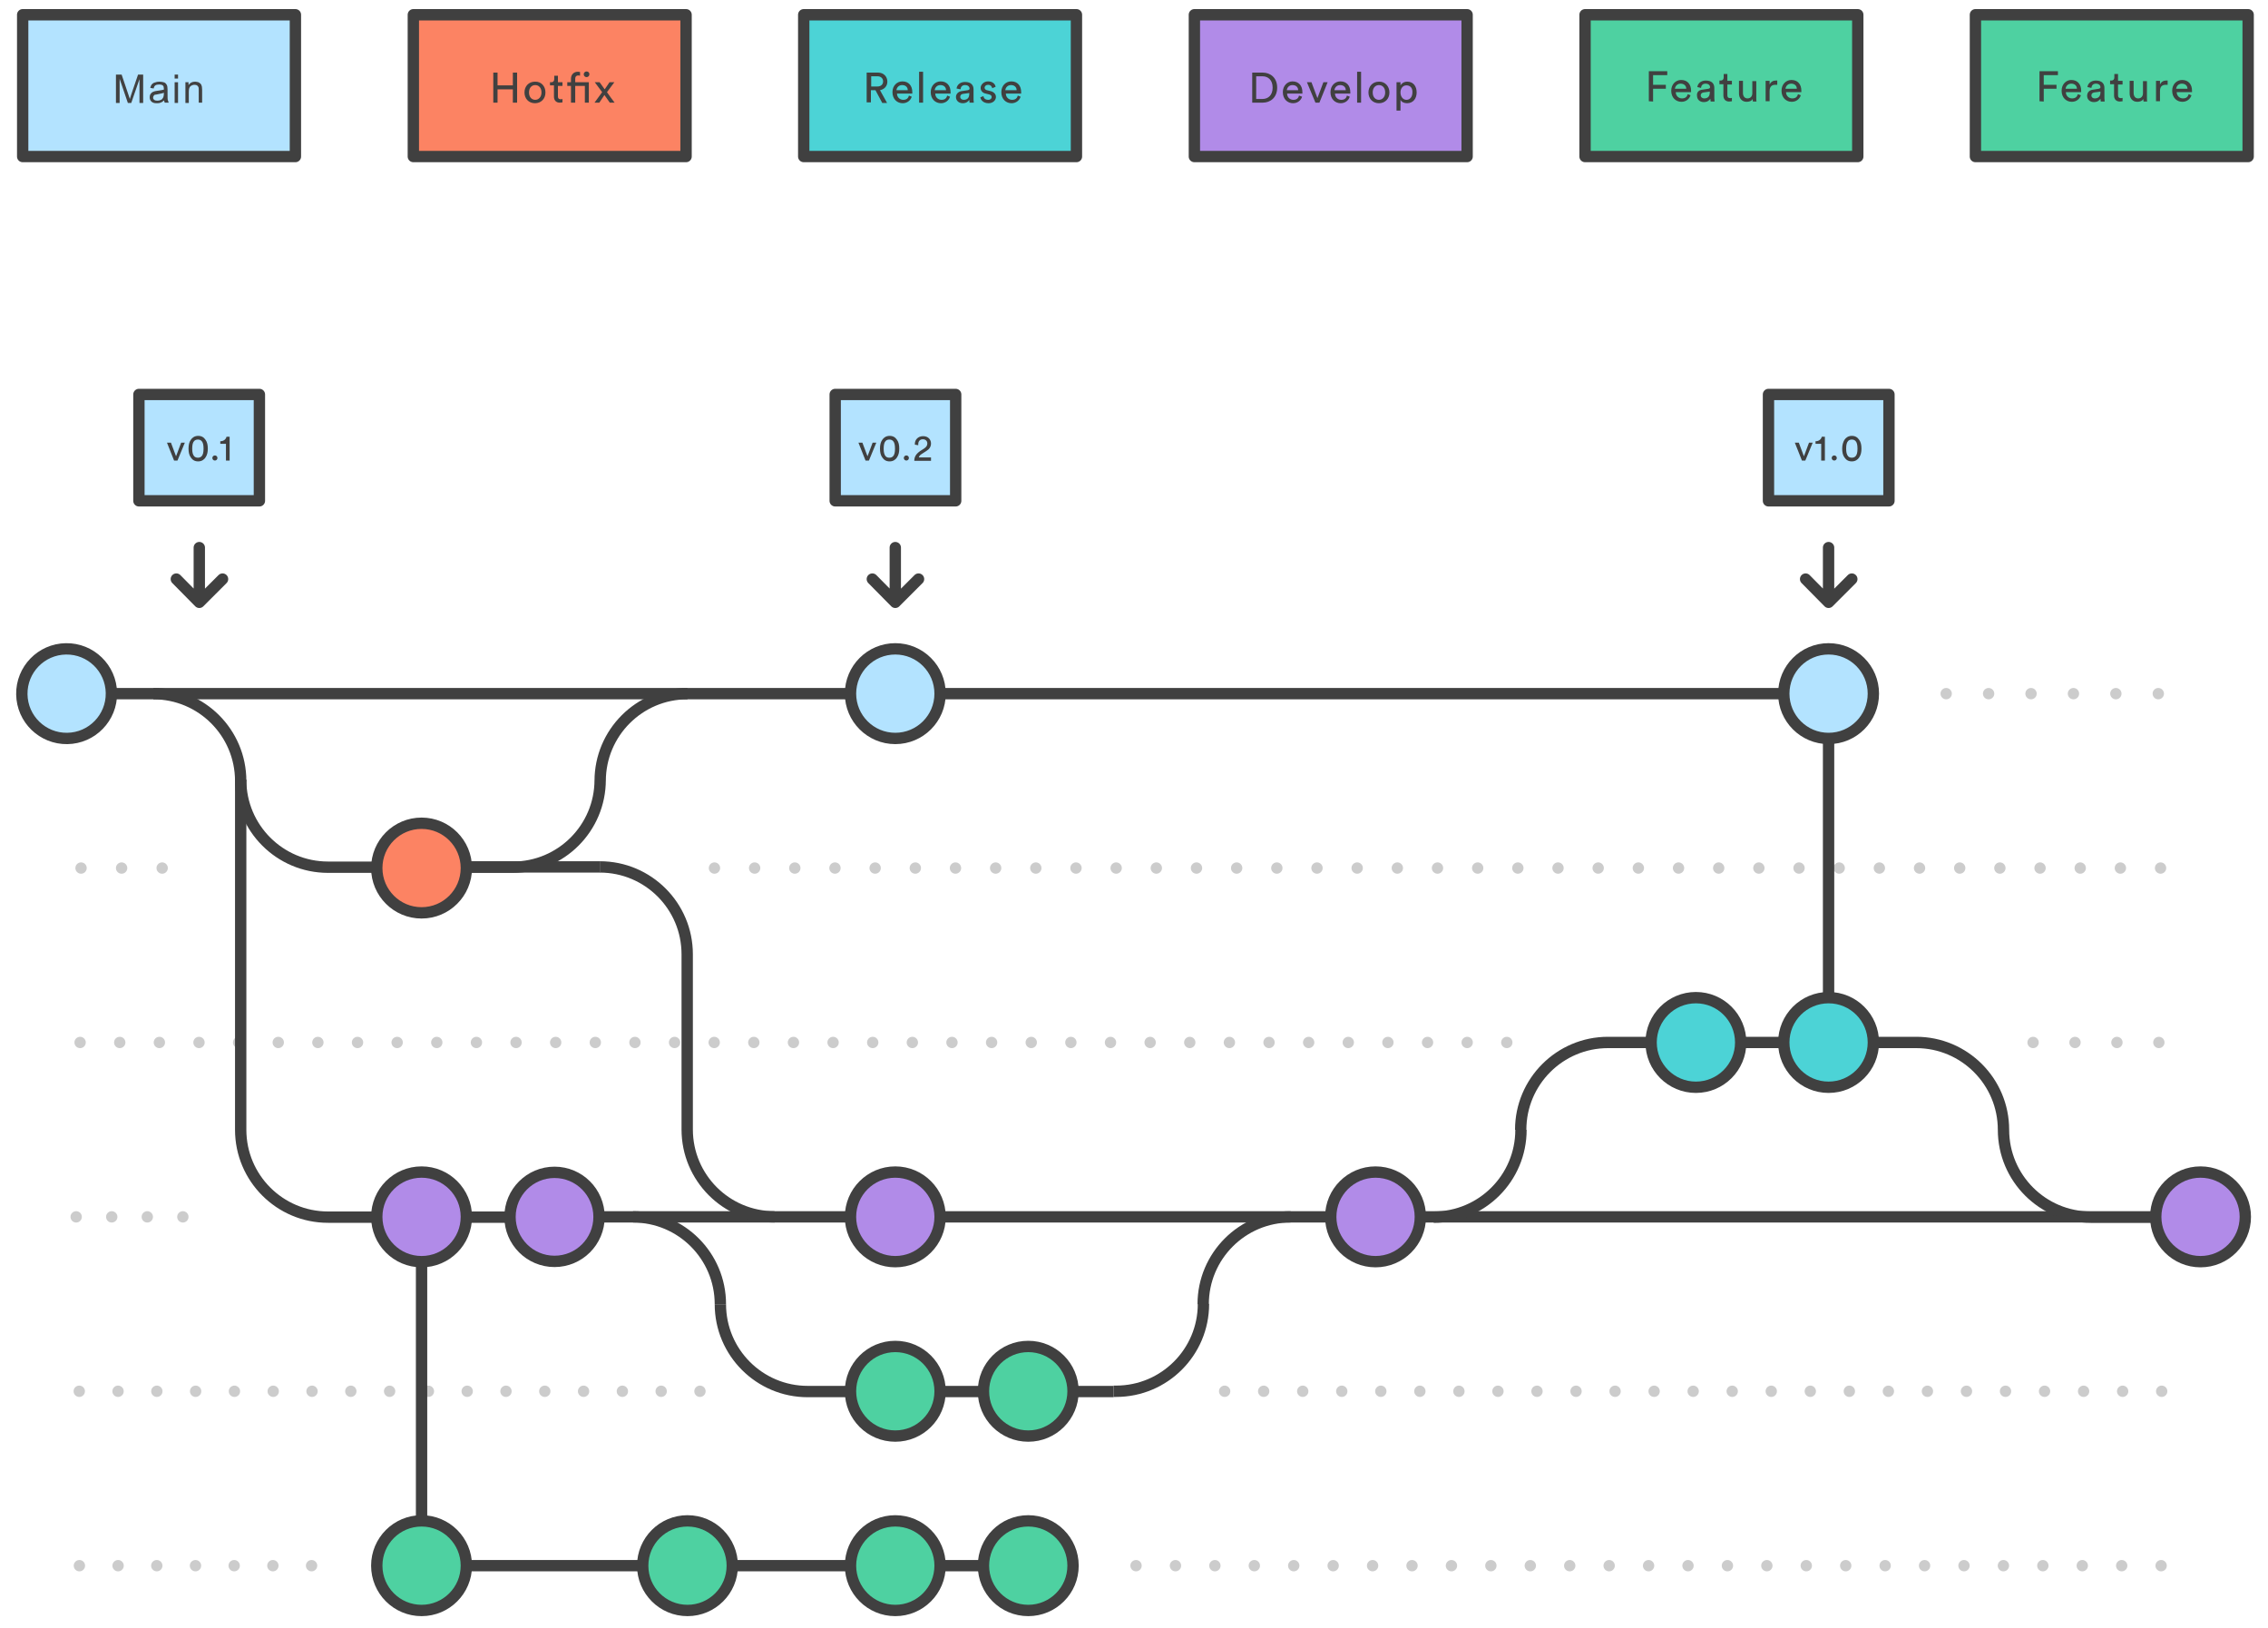
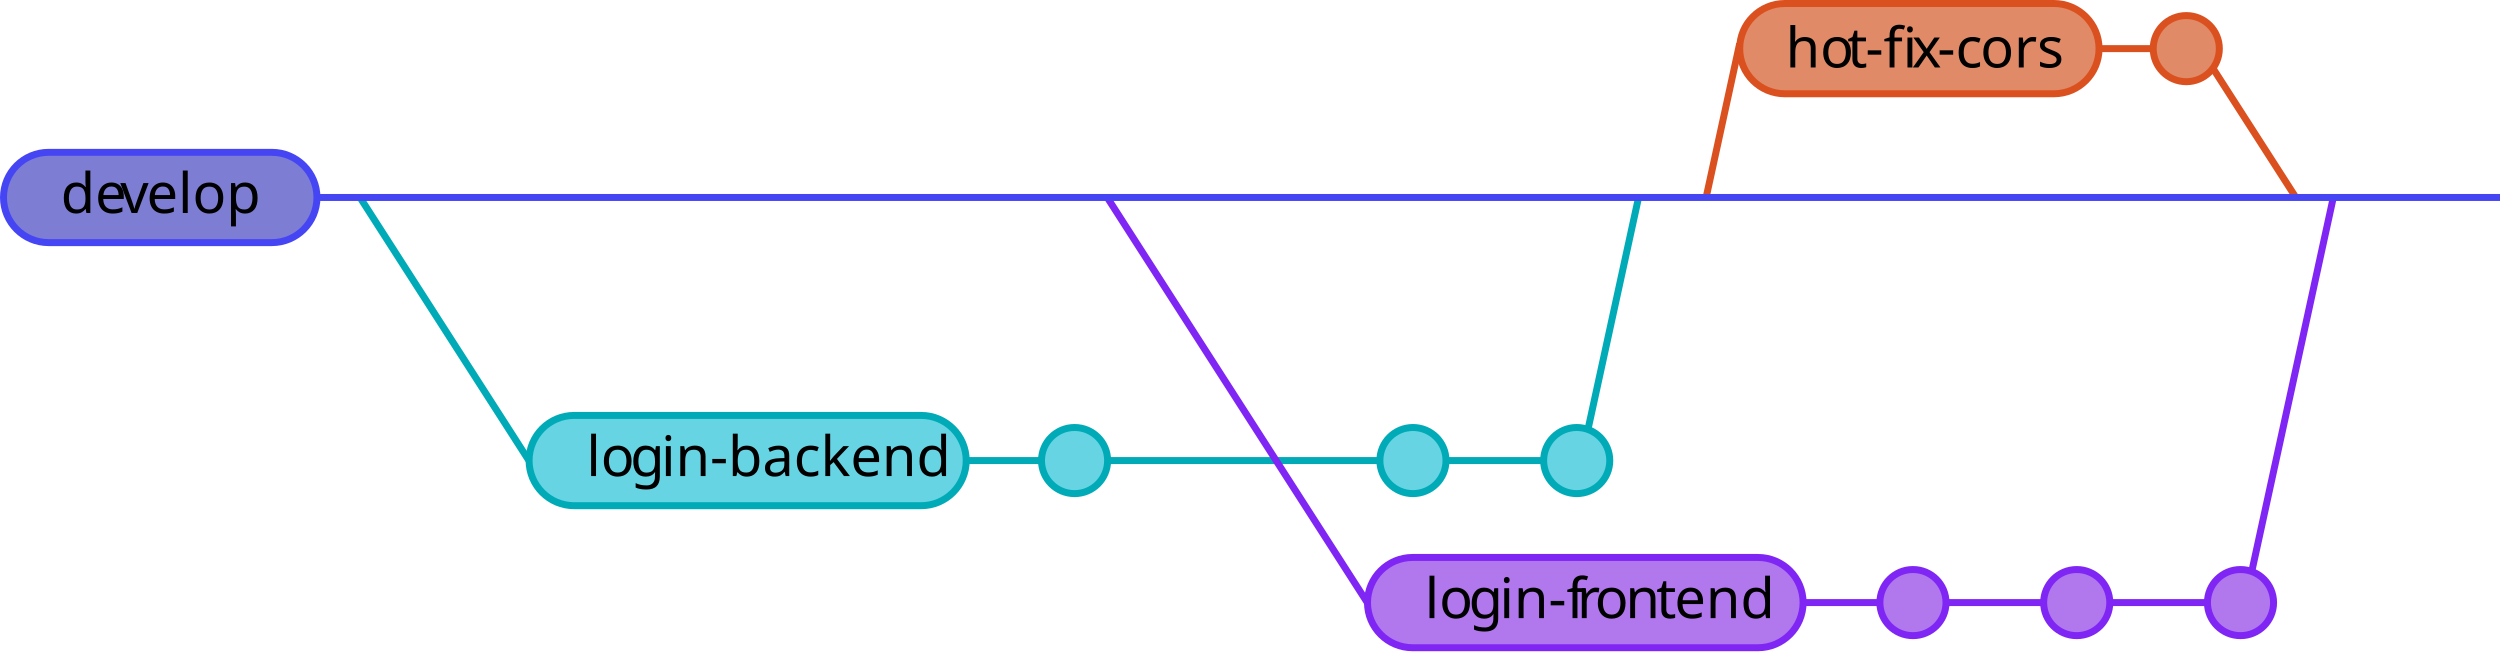
- <svg xmlns="http://www.w3.org/2000/svg" version="1.1" id="Lager_1" x="0px" y="0px" viewBox="0 0 800 574" style="enable-background:new 0 0 800 574;" xml:space="preserve">
-   <style type="text/css">
- 	.st0{fill:none;stroke:#404040;stroke-width:4;stroke-miterlimit:10;}
- 	.st1{fill:#4ED1A1;stroke:#404040;stroke-width:4;stroke-miterlimit:10;}
- 	.st2{fill:#B18BE8;stroke:#404040;stroke-width:4;stroke-miterlimit:10;}
- 	.st3{fill:none;stroke:#CCCCCC;stroke-width:4;stroke-linecap:round;stroke-linejoin:round;stroke-dasharray:0,14.305;}
- 	.st4{fill:none;stroke:#CCCCCC;stroke-width:4;stroke-linecap:round;stroke-linejoin:round;}
- 	.st5{fill:none;stroke:#CCCCCC;stroke-width:4;stroke-linecap:round;stroke-linejoin:round;stroke-dasharray:0,14.169;}
- 	.st6{fill:none;stroke:#CCCCCC;stroke-width:4;stroke-linecap:round;stroke-linejoin:round;stroke-dasharray:0,13.979;}
- 	.st7{fill:none;stroke:#CCCCCC;stroke-width:4;stroke-linecap:round;stroke-linejoin:round;stroke-dasharray:0,14.788;}
- 	.st8{fill:none;stroke:#CCCCCC;stroke-width:4;stroke-linecap:round;stroke-linejoin:round;stroke-dasharray:0,14.963;}
- 	.st9{fill:#B3E3FF;stroke:#404040;stroke-width:4;stroke-miterlimit:10;}
- 	.st10{fill:#B3E3FF;stroke:#404040;stroke-width:4;stroke-linecap:round;stroke-linejoin:round;stroke-miterlimit:10;}
- 	.st11{fill:#404040;}
- 	.st12{fill:none;stroke:#404040;stroke-width:4;stroke-linecap:round;stroke-linejoin:round;stroke-miterlimit:10;}
- 	.st13{fill:none;stroke:#CCCCCC;stroke-width:4;stroke-linecap:round;stroke-linejoin:round;stroke-dasharray:0,12.543;}
- 	.st14{fill:none;stroke:#CCCCCC;stroke-width:4;stroke-linecap:round;stroke-linejoin:round;stroke-dasharray:0,13.684;}
- 	.st15{fill:none;stroke:#CCCCCC;stroke-width:4;stroke-linecap:round;stroke-linejoin:round;stroke-dasharray:0,13.772;}
- 	.st16{fill:none;stroke:#CCCCCC;stroke-width:4;stroke-linecap:round;stroke-linejoin:round;stroke-dasharray:0,13.649;}
- 	.st17{fill:none;stroke:#CCCCCC;stroke-width:4;stroke-linecap:round;stroke-linejoin:round;stroke-dasharray:0,13.907;}
- 	.st18{fill:#4CD3D6;stroke:#404040;stroke-width:4;stroke-linecap:round;stroke-linejoin:round;stroke-miterlimit:10;}
- 	.st19{fill:#B18BE8;stroke:#404040;stroke-width:4;stroke-linecap:round;stroke-linejoin:round;stroke-miterlimit:10;}
- 	.st20{fill:#FC8363;stroke:#404040;stroke-width:4;stroke-linecap:round;stroke-linejoin:round;stroke-miterlimit:10;}
- 	.st21{fill:#4ED1A1;stroke:#404040;stroke-width:4;stroke-linecap:round;stroke-linejoin:round;stroke-miterlimit:10;}
- 	.st22{fill:#4CD3D6;stroke:#404040;stroke-width:4;stroke-linejoin:round;stroke-miterlimit:10;}
- 	.st23{fill:#414141;}
- </style>
-   <path class="st0" d="M424.4,459.9c0-17,13.8-30.8,30.8-30.8" />
-   <path class="st0" d="M254.1,459.9c0-17-13.8-30.8-30.8-30.8 M164.5,552.1h213.9" />
-   <circle class="st1" cx="315.8" cy="552.1" r="15.8" />
-   <circle class="st1" cx="362.7" cy="552.1" r="15.8" />
-   <circle class="st1" cx="242.5" cy="552.1" r="15.8" />
-   <path class="st0" d="M776.2,429.1H179.9" />
-   <circle class="st2" cx="485.2" cy="429.1" r="15.8" />
-   <circle class="st2" cx="315.8" cy="429.1" r="15.8" />
-   <circle class="st2" cx="776.2" cy="429.1" r="15.8" />
-   <path class="st0" d="M254.1,459.9c0,17,13.8,30.8,30.8,30.8h107.9 M84.9,275c0,17,13.8,30.8,30.8,30.8H133" />
-   <circle class="st1" cx="315.8" cy="490.6" r="15.8" />
-   <circle class="st1" cx="362.7" cy="490.6" r="15.8" />
-   <path class="st0" d="M392.8,490.6h0.9c17,0,30.8-13.8,30.8-30.8" />
-   <path class="st3" d="M57.2,306.1H21.5" />
-   <path class="st4" d="M776.3,306.1" />
-   <path class="st5" d="M762.1,306.1H244.9" />
-   <path class="st4" d="M545.5,367.6" />
-   <path class="st6" d="M531.5,367.6H21.3" />
-   <path class="st4" d="M776.3,367.6" />
-   <path class="st7" d="M761.5,367.6h-51.8" />
-   <path class="st4" d="M776.2,244.6" />
-   <path class="st8" d="M761.3,244.6H679" />
-   <path class="st0" d="M84.9,275.4c0-17-13.8-30.8-30.8-30.8 M211.7,275c0,17-13.8,30.8-30.8,30.8h-48 M211.7,275.4  c0-17,13.8-30.8,30.8-30.8 M273.2,429.1c-17,0-30.8-13.8-30.8-30.8v-61.8 M242.4,336.5c0-17-13.8-30.8-30.8-30.8" />
-   <circle class="st1" cx="148.7" cy="552.1" r="15.8" />
-   <path class="st0" d="M645,244.6H39.2" />
-   <ellipse transform="matrix(0.9999 -1.514629e-02 1.514629e-02 0.9999 -3.7021 0.384)" class="st9" cx="23.5" cy="244.6" rx="15.8" ry="15.8" />
-   <circle class="st9" cx="315.8" cy="244.6" r="15.8" />
-   <circle class="st9" cx="645" cy="244.6" r="15.8" />
-   <path class="st10" d="M49,139.1h42.5v37.5H49V139.1z" />
-   <path class="st11" d="M62.6,162.4h-1.2l-2.5-6.3h1.4l1.8,4.8l1.8-4.8h1.3L62.6,162.4z M67.3,155.1c0.5-0.8,1.4-1.4,2.6-1.4  s2,0.5,2.6,1.4c0.6,0.8,0.8,1.9,0.8,3.1s-0.2,2.2-0.8,3.1c-0.5,0.8-1.4,1.4-2.6,1.4s-2-0.5-2.6-1.4c-0.6-0.8-0.8-1.9-0.8-3.1  S66.7,155.9,67.3,155.1z M68.5,160.9c0.3,0.3,0.7,0.5,1.3,0.5s1-0.2,1.3-0.5c0.5-0.5,0.7-1.4,0.7-2.7s-0.2-2.2-0.7-2.7  c-0.3-0.3-0.7-0.5-1.3-0.5s-1,0.2-1.3,0.5c-0.5,0.5-0.7,1.4-0.7,2.7S68,160.3,68.5,160.9z M75.8,160.6c0.5,0,0.9,0.4,0.9,0.9  s-0.4,0.9-0.9,0.9s-0.9-0.4-0.9-0.9S75.3,160.6,75.8,160.6z M79.7,162.4v-5.9h-2v-0.9c1.2,0,2-0.7,2.2-1.6H81v8.4  C81,162.4,79.7,162.4,79.7,162.4z" />
-   <path class="st12" d="M70.3,210.7v-17.6 M78.5,204.2l-8.2,8.2l-8.1-8.2" />
-   <path class="st10" d="M294.6,139.1h42.5v37.5h-42.5V139.1z" />
-   <path class="st11" d="M306.5,162.4h-1.2l-2.5-6.3h1.4l1.8,4.8l1.8-4.8h1.3L306.5,162.4L306.5,162.4z M311.2,155.1  c0.5-0.8,1.4-1.4,2.6-1.4s2,0.5,2.6,1.4c0.6,0.8,0.8,1.9,0.8,3.1s-0.2,2.2-0.8,3.1c-0.5,0.8-1.4,1.4-2.6,1.4s-2-0.5-2.6-1.4  c-0.6-0.8-0.8-1.9-0.8-3.1S310.6,155.9,311.2,155.1z M312.4,160.9c0.3,0.3,0.7,0.5,1.3,0.5s1-0.2,1.3-0.5c0.5-0.5,0.7-1.4,0.7-2.7  s-0.2-2.2-0.7-2.7c-0.3-0.3-0.7-0.5-1.3-0.5s-1,0.2-1.3,0.5c-0.5,0.5-0.7,1.4-0.7,2.7S311.9,160.3,312.4,160.9z M319.7,160.6  c0.5,0,0.9,0.4,0.9,0.9s-0.4,0.9-0.9,0.9s-0.9-0.4-0.9-0.9S319.2,160.6,319.7,160.6z M322.7,156.8v-0.3c0-1.4,1.1-2.7,2.9-2.7  s2.8,1.2,2.8,2.6c0,1.1-0.6,2-1.6,2.6l-1.7,1.1c-0.5,0.3-0.9,0.7-1,1.2h4.3v1.2h-5.9c0-1.4,0.6-2.4,2-3.4l1.4-0.9  c0.8-0.5,1.2-1.1,1.2-1.8c0-0.8-0.5-1.5-1.6-1.5s-1.6,0.8-1.6,1.7v0.4L322.7,156.8L322.7,156.8z" />
-   <path class="st12" d="M315.8,210.7v-17.6 M324,204.2l-8.2,8.2l-8.1-8.2" />
-   <path class="st10" d="M623.8,139.1h42.5v37.5h-42.5V139.1z" />
-   <path class="st11" d="M636.8,162.4h-1.2l-2.5-6.3h1.4l1.8,4.8l1.8-4.8h1.3L636.8,162.4z M642.4,162.4v-5.9h-2v-0.9  c1.2,0,2-0.7,2.2-1.6h1.1v8.4H642.4z M647,160.6c0.5,0,0.9,0.4,0.9,0.9s-0.4,0.9-0.9,0.9s-0.9-0.4-0.9-0.9S646.5,160.6,647,160.6z   M650.6,155.1c0.5-0.8,1.4-1.4,2.6-1.4s2,0.5,2.6,1.4c0.6,0.8,0.8,1.9,0.8,3.1s-0.2,2.2-0.8,3.1c-0.5,0.8-1.4,1.4-2.6,1.4  s-2-0.5-2.6-1.4c-0.6-0.8-0.8-1.9-0.8-3.1S650.1,155.9,650.6,155.1z M651.9,160.9c0.3,0.3,0.7,0.5,1.3,0.5s1-0.2,1.3-0.5  c0.5-0.5,0.7-1.4,0.7-2.7s-0.2-2.2-0.7-2.7c-0.3-0.3-0.7-0.5-1.3-0.5s-1,0.2-1.3,0.5c-0.5,0.5-0.7,1.4-0.7,2.7  S651.4,160.3,651.9,160.9z" />
-   <path class="st12" d="M645,210.7v-17.6 M653.2,204.2l-8.2,8.2l-8.1-8.2" />
-   <path class="st13" d="M64.5,429.1H20.6" />
-   <path class="st4" d="M260.6,490.6" />
-   <path class="st14" d="M246.9,490.6H21.2" />
-   <path class="st4" d="M776.3,490.6" />
-   <path class="st15" d="M762.5,490.6H425.1" />
-   <path class="st4" d="M123.5,552.1" />
-   <path class="st16" d="M109.9,552.1H21.1" />
-   <path class="st4" d="M776.3,552.1" />
-   <path class="st17" d="M762.3,552.1H393.8" />
-   <path class="st18" d="M283.5,5.2h96.2v50h-96.2V5.2z" />
-   <path class="st11" d="M308.8,31.8h-1.6v4.3h-1.5V25.6h4c2,0,3.3,1.4,3.3,3.2c0,1.5-1,2.7-2.6,3l2.5,4.5h-1.7L308.8,31.8L308.8,31.8z   M309.5,30.5c1.2,0,2-0.7,2-1.8s-0.8-1.8-2-1.8h-2.2v3.6C307.3,30.5,309.5,30.5,309.5,30.5z M321.6,34.1c-0.4,1.3-1.6,2.3-3.2,2.3  c-1.9,0-3.6-1.4-3.6-3.9c0-2.3,1.6-3.8,3.5-3.8c2.2,0,3.5,1.5,3.5,3.8V33h-5.4c0,1.3,1,2.2,2.2,2.2s1.8-0.6,2-1.5L321.6,34.1z   M320.2,31.8c0-1-0.7-1.8-2-1.8c-1.2,0-1.9,0.9-2,1.8H320.2z M324.2,36.2V25.3h1.4v10.9H324.2z M335.1,34.1  c-0.4,1.3-1.6,2.3-3.2,2.3c-1.9,0-3.6-1.4-3.6-3.9c0-2.3,1.6-3.8,3.5-3.8c2.2,0,3.5,1.5,3.5,3.8V33h-5.4c0,1.3,1,2.2,2.2,2.2  s1.8-0.6,2-1.5L335.1,34.1z M333.7,31.8c0-1-0.7-1.8-2-1.8c-1.2,0-1.9,0.9-2,1.8H333.7z M339.4,32.1l2-0.3c0.4-0.1,0.6-0.3,0.6-0.5  c0-0.7-0.5-1.3-1.6-1.3c-1,0-1.5,0.6-1.6,1.5l-1.4-0.3c0.2-1.4,1.4-2.3,3-2.3c2.2,0,3,1.2,3,2.6V35c0,0.6,0.1,1,0.1,1.2H342  c0-0.2-0.1-0.5-0.1-1c-0.3,0.5-1,1.2-2.3,1.2c-1.5,0-2.4-1-2.4-2.2S338.2,32.2,339.4,32.1L339.4,32.1z M341.9,33.1v-0.3l-2.2,0.3  c-0.6,0.1-1,0.4-1,1.1c0,0.5,0.5,1,1.2,1C341,35.2,341.9,34.7,341.9,33.1z M346.9,33.9c0.1,0.8,0.7,1.3,1.7,1.3c0.8,0,1.2-0.5,1.2-1  c0-0.4-0.3-0.8-0.9-0.9l-1.2-0.3c-1.1-0.2-1.8-1-1.8-2c0-1.2,1.2-2.3,2.6-2.3c2,0,2.6,1.3,2.7,1.9l-1.2,0.5  c-0.1-0.4-0.4-1.2-1.5-1.2c-0.7,0-1.2,0.5-1.2,1c0,0.4,0.3,0.8,0.8,0.9l1.2,0.3c1.3,0.3,2,1.1,2,2.1s-0.9,2.2-2.6,2.2  c-2,0-2.8-1.3-2.9-2.1L346.9,33.9L346.9,33.9z M360,34.1c-0.4,1.3-1.6,2.3-3.2,2.3c-1.9,0-3.6-1.4-3.6-3.9c0-2.3,1.6-3.8,3.5-3.8  c2.2,0,3.5,1.5,3.5,3.8V33h-5.4c0,1.3,1,2.2,2.2,2.2s1.8-0.6,2-1.5L360,34.1z M358.6,31.8c0-1-0.7-1.8-2-1.8c-1.2,0-1.9,0.9-2,1.8  H358.6z" />
-   <path class="st19" d="M421.3,5.2h96.2v50h-96.2V5.2z" />
-   <path class="st11" d="M441.7,36.2V25.6h3.7c2.7,0,5.1,1.8,5.1,5.3s-2.4,5.3-5.1,5.3H441.7z M445.3,34.9c2,0,3.6-1.3,3.6-4  s-1.6-4-3.6-4h-2.2v8H445.3z M459.3,34.1c-0.4,1.3-1.6,2.3-3.2,2.3c-1.9,0-3.6-1.4-3.6-3.9c0-2.3,1.6-3.8,3.4-3.8  c2.2,0,3.5,1.5,3.5,3.8V33H454c0,1.3,1,2.2,2.2,2.2s1.8-0.6,2-1.5L459.3,34.1z M457.9,31.8c0-1-0.7-1.8-2-1.8c-1.2,0-1.9,0.9-2,1.8  H457.9z M465.4,36.2H464l-3-7.2h1.6l2.1,5.6l2.1-5.6h1.5L465.4,36.2L465.4,36.2z M476.1,34.1c-0.4,1.3-1.6,2.3-3.2,2.3  c-1.9,0-3.6-1.4-3.6-3.9c0-2.3,1.6-3.8,3.5-3.8c2.2,0,3.5,1.5,3.5,3.8V33h-5.4c0,1.3,1,2.2,2.2,2.2s1.8-0.6,2-1.5L476.1,34.1z   M474.7,31.8c0-1-0.7-1.8-2-1.8c-1.2,0-1.9,0.9-2,1.8H474.7z M478.7,36.2V25.3h1.4v10.9H478.7z M490.1,32.6c0,2.2-1.5,3.8-3.7,3.8  s-3.7-1.6-3.7-3.8s1.5-3.8,3.7-3.8C488.5,28.7,490.1,30.4,490.1,32.6z M488.6,32.6c0-1.7-1-2.6-2.2-2.6s-2.2,0.9-2.2,2.6  s1,2.6,2.2,2.6S488.6,34.2,488.6,32.6z M492.6,39V29h1.4v1.1c0.4-0.7,1.2-1.3,2.4-1.3c2.2,0,3.3,1.7,3.3,3.8s-1.2,3.8-3.4,3.8  c-1.1,0-2-0.5-2.3-1.2V39H492.6z M496.1,30.1c-1.3,0-2.1,1.1-2.1,2.5c0,1.5,0.9,2.6,2.1,2.6c1.3,0,2.1-1.1,2.1-2.6  C498.3,31.1,497.5,30.1,496.1,30.1z" />
-   <path class="st20" d="M145.8,5.2H242v50h-96.2V5.2z" />
-   <path class="st11" d="M180.9,36.2v-4.7h-5.4v4.7H174V25.6h1.5v4.5h5.4v-4.5h1.5v10.6H180.9z M192.4,32.6c0,2.2-1.5,3.8-3.7,3.8  s-3.7-1.6-3.7-3.8s1.5-3.8,3.7-3.8C190.9,28.7,192.4,30.4,192.4,32.6z M191,32.6c0-1.7-1-2.6-2.2-2.6s-2.2,0.9-2.2,2.6  s1,2.6,2.2,2.6S191,34.2,191,32.6z M196.8,29h1.6v1.3h-1.6V34c0,0.7,0.3,1,1,1c0.2,0,0.4,0,0.6-0.1v1.2c-0.1,0-0.5,0.1-1,0.1  c-1.2,0-2-0.8-2-2.1v-4H194V29h0.4c0.8,0,1.1-0.5,1.1-1.1v-1.2h1.3L196.8,29L196.8,29z M204.6,25.4v1.3c-0.1,0-0.3-0.1-0.6-0.1  c-0.5,0-1.1,0.2-1.1,1.2V29h4.8v7.2h-1.4v-5.9h-3.4v5.9h-1.5v-5.9h-1.3V29h1.3v-1.2c0-1.6,1.1-2.5,2.4-2.5  C204.2,25.3,204.5,25.4,204.6,25.4z M206.9,25.2c0.6,0,1,0.4,1,1s-0.5,1-1,1c-0.6,0-1-0.5-1-1C205.9,25.6,206.4,25.2,206.9,25.2z   M212.4,32.5l-2.6-3.5h1.7l1.8,2.5L215,29h1.7l-2.6,3.5c0.4,0.6,2.2,3.1,2.7,3.7h-1.7l-1.9-2.7l-1.8,2.7h-1.7L212.4,32.5L212.4,32.5  z" />
-   <path class="st21" d="M559.1,5.2h96.2v50h-96.2V5.2z" />
-   <path class="st11" d="M581.6,35.7V25.1h6.5v1.4h-5v3.4h4.5v1.4h-4.5v4.5L581.6,35.7L581.6,35.7z M596.3,33.6  c-0.4,1.3-1.6,2.3-3.2,2.3c-1.9,0-3.6-1.4-3.6-3.9c0-2.3,1.6-3.8,3.5-3.8c2.2,0,3.5,1.5,3.5,3.8v0.5h-5.4c0,1.3,1,2.2,2.2,2.2  s1.8-0.6,2-1.5L596.3,33.6z M594.8,31.3c0-1-0.7-1.8-2-1.8c-1.2,0-1.9,0.9-2,1.8H594.8z M600.6,31.6l2-0.3c0.4-0.1,0.6-0.3,0.6-0.5  c0-0.7-0.5-1.3-1.6-1.3c-1,0-1.5,0.6-1.6,1.5l-1.3-0.3c0.2-1.4,1.4-2.3,3-2.3c2.2,0,3,1.2,3,2.6v3.6c0,0.6,0.1,1,0.1,1.2h-1.4  c0-0.2-0.1-0.5-0.1-1c-0.3,0.5-1,1.2-2.3,1.2c-1.5,0-2.4-1-2.4-2.2C598.4,32.5,599.3,31.7,600.6,31.6z M603.1,32.6v-0.3l-2.2,0.3  c-0.6,0.1-1,0.4-1,1.1c0,0.5,0.5,1,1.2,1C602.2,34.7,603.1,34.2,603.1,32.6z M609.3,28.5h1.6v1.3h-1.6v3.8c0,0.7,0.3,1,1,1  c0.2,0,0.4,0,0.6-0.1v1.2c-0.1,0-0.5,0.1-1,0.1c-1.2,0-2-0.8-2-2.1v-4h-1.4v-1.3h0.4c0.8,0,1.1-0.5,1.1-1.1v-1.2h1.3L609.3,28.5  L609.3,28.5z M616.1,35.9c-1.7,0-2.7-1.3-2.7-2.9v-4.5h1.4v4.3c0,1,0.5,1.9,1.6,1.9s1.7-0.8,1.7-1.8v-4.3h1.4v5.9  c0,0.6,0,1.1,0.1,1.3h-1.3c0-0.2-0.1-0.6-0.1-0.9C617.9,35.6,617,35.9,616.1,35.9L616.1,35.9z M626.8,29.9h-0.6c-1.2,0-2,0.6-2,2.2  v3.6h-1.4v-7.2h1.4v1.3c0.5-1.1,1.4-1.4,2.2-1.4h0.5v1.5L626.8,29.9z M635.2,33.6c-0.4,1.3-1.6,2.3-3.2,2.3c-1.9,0-3.6-1.4-3.6-3.9  c0-2.3,1.6-3.8,3.5-3.8c2.2,0,3.5,1.5,3.5,3.8v0.5H630c0,1.3,1,2.2,2.2,2.2s1.8-0.6,2-1.5L635.2,33.6z M633.8,31.3  c0-1-0.7-1.8-2-1.8c-1.2,0-1.9,0.9-2,1.8H633.8z" />
-   <path class="st21" d="M696.8,5.2H793v50h-96.2V5.2z" />
-   <path class="st11" d="M719.4,35.7V25.1h6.5v1.4h-5v3.4h4.5v1.4h-4.5v4.5L719.4,35.7L719.4,35.7z M734,33.6c-0.4,1.3-1.6,2.3-3.2,2.3  c-1.9,0-3.6-1.4-3.6-3.9c0-2.3,1.6-3.8,3.4-3.8c2.2,0,3.5,1.5,3.5,3.8v0.5h-5.4c0,1.3,1,2.2,2.2,2.2s1.8-0.6,2-1.5L734,33.6z   M732.6,31.3c0-1-0.7-1.8-2-1.8c-1.2,0-1.9,0.9-2,1.8H732.6z M738.4,31.6l1.9-0.3c0.4-0.1,0.6-0.3,0.6-0.5c0-0.7-0.5-1.3-1.6-1.3  c-1,0-1.5,0.6-1.6,1.5l-1.4-0.3c0.2-1.4,1.4-2.3,3-2.3c2.2,0,3,1.2,3,2.6v3.6c0,0.6,0.1,1,0.1,1.2H741c0-0.2-0.1-0.5-0.1-1  c-0.3,0.5-1,1.2-2.3,1.2c-1.5,0-2.4-1-2.4-2.2C736.2,32.5,737.1,31.7,738.4,31.6z M740.9,32.6v-0.3l-2.2,0.3c-0.6,0.1-1,0.4-1,1.1  c0,0.5,0.4,1,1.2,1C739.9,34.7,740.9,34.2,740.9,32.6z M747.1,28.5h1.6v1.3h-1.6v3.8c0,0.7,0.3,1,1,1c0.2,0,0.4,0,0.6-0.1v1.2  c-0.1,0-0.5,0.1-1,0.1c-1.2,0-2-0.8-2-2.1v-4h-1.4v-1.3h0.4c0.8,0,1.1-0.5,1.1-1.1v-1.2h1.3L747.1,28.5L747.1,28.5z M753.9,35.9  c-1.7,0-2.7-1.3-2.7-2.9v-4.5h1.4v4.3c0,1,0.5,1.9,1.6,1.9s1.7-0.8,1.7-1.8v-4.3h1.4v5.9c0,0.6,0,1.1,0.1,1.3h-1.3  c0-0.2-0.1-0.6-0.1-0.9C755.7,35.6,754.8,35.9,753.9,35.9L753.9,35.9z M764.5,29.9h-0.6c-1.2,0-2,0.6-2,2.2v3.6h-1.4v-7.2h1.4v1.3  c0.5-1.1,1.4-1.4,2.2-1.4h0.5v1.5L764.5,29.9z M773,33.6c-0.4,1.3-1.6,2.3-3.2,2.3c-1.9,0-3.6-1.4-3.6-3.9c0-2.3,1.6-3.8,3.5-3.8  c2.2,0,3.5,1.5,3.5,3.8v0.5h-5.4c0,1.3,1,2.2,2.2,2.2s1.8-0.6,2-1.5L773,33.6z M771.6,31.3c0-1-0.7-1.8-2-1.8c-1.2,0-1.9,0.9-2,1.8  H771.6z" />
-   <path class="st0" d="M84.9,275v123.4c0,17,13.8,30.8,30.8,30.8h95.7" />
-   <circle class="st2" cx="195.6" cy="429.1" r="15.7" />
-   <circle class="st2" cx="148.7" cy="429.1" r="15.8" />
-   <circle class="st20" cx="148.7" cy="306.1" r="15.8" />
-   <path class="st0" d="M536.5,398.4c0,17-13.8,30.8-30.8,30.8 M706.7,398.4c0,17,13.8,30.8,30.8,30.8h23 M568.1,367.6h-0.9  c-17,0-30.8,13.8-30.8,30.8 M706.7,398.4c0-17-13.8-30.8-30.8-30.8H568.1" />
-   <circle class="st22" cx="645" cy="367.6" r="15.8" />
-   <circle class="st22" cx="598.2" cy="367.6" r="15.8" />
-   <path class="st0" d="M148.7,444.9v91.5 M164.5,305.7h47.2 M645,351.9v-91.5" />
-   <g>
-     <path class="st10" d="M8,5.2h96.2v50H8V5.2z" />
-     <g>
-       <path class="st23" d="M40.9,36.3v-10h2l2.4,7.1c0.2,0.7,0.4,1.2,0.5,1.5c0.1-0.4,0.3-0.9,0.5-1.6l2.4-7h1.8v10h-1.3v-8.4l-2.9,8.4    h-1.2l-2.9-8.5v8.5H40.9z" />
-       <path class="st23" d="M57.9,35.4c-0.5,0.4-0.9,0.7-1.3,0.8c-0.4,0.2-0.9,0.2-1.4,0.2c-0.8,0-1.4-0.2-1.8-0.6s-0.6-0.9-0.6-1.5    c0-0.4,0.1-0.7,0.2-1c0.2-0.3,0.4-0.5,0.6-0.7c0.3-0.2,0.6-0.3,0.9-0.4c0.2-0.1,0.6-0.1,1.1-0.2c1-0.1,1.7-0.3,2.2-0.4    c0-0.2,0-0.3,0-0.3c0-0.5-0.1-0.9-0.3-1.1c-0.3-0.3-0.8-0.4-1.4-0.4s-1,0.1-1.3,0.3c-0.3,0.2-0.5,0.6-0.6,1.1L53,31    c0.1-0.5,0.3-0.9,0.5-1.2c0.3-0.3,0.6-0.6,1.1-0.7c0.5-0.2,1-0.3,1.6-0.3s1.1,0.1,1.5,0.2s0.7,0.3,0.9,0.6    c0.2,0.2,0.3,0.5,0.4,0.8c0,0.2,0.1,0.6,0.1,1.1v1.6c0,1.1,0,1.9,0.1,2.2c0.1,0.3,0.2,0.6,0.3,0.9h-1.3    C58,36.1,57.9,35.8,57.9,35.4z M57.8,32.7c-0.4,0.2-1.1,0.3-2,0.5c-0.5,0.1-0.9,0.2-1.1,0.2s-0.4,0.2-0.5,0.4S54,34.2,54,34.4    c0,0.3,0.1,0.6,0.4,0.8c0.2,0.2,0.6,0.3,1.1,0.3s0.9-0.1,1.3-0.3c0.4-0.2,0.6-0.5,0.8-0.9c0.1-0.3,0.2-0.7,0.2-1.2L57.8,32.7    L57.8,32.7z" />
-       <path class="st23" d="M61.6,27.7v-1.4h1.2v1.4H61.6z M61.6,36.3V29h1.2v7.3H61.6z" />
-       <path class="st23" d="M65.4,36.3V29h1.1v1c0.5-0.8,1.3-1.2,2.3-1.2c0.4,0,0.8,0.1,1.2,0.2c0.4,0.2,0.6,0.4,0.8,0.6    c0.2,0.2,0.3,0.6,0.4,0.9c0,0.2,0.1,0.6,0.1,1.2v4.5h-1.2v-4.4c0-0.5,0-0.9-0.1-1.1s-0.3-0.4-0.5-0.6c-0.2-0.1-0.5-0.2-0.9-0.2    c-0.5,0-1,0.2-1.4,0.5s-0.6,1-0.6,1.9v4H65.4z" />
+ <svg xmlns="http://www.w3.org/2000/svg" viewBox="0 0 1431.88 372.99">
+   <defs>
+     <style>.cls-1{fill:#66d4e2;stroke:#00aab7;}.cls-1,.cls-10,.cls-2,.cls-5{stroke-miterlimit:10;stroke-width:4px;}.cls-2{fill:#e08a68;stroke:#db501f;}.cls-3{font-size:32px;font-family:MyriadPro-Regular, Myriad Pro;}.cls-4{letter-spacing:-0.01em;}.cls-5{fill:#b177ed;stroke:#7f25f4;}.cls-6{letter-spacing:-0.01em;}.cls-7{letter-spacing:0em;}.cls-8{letter-spacing:0em;}.cls-9{letter-spacing:0.02em;}.cls-10{fill:#7d7dd3;stroke:#4545f4;}</style>
+   </defs>
+   <g id="Слой_2" data-name="Слой 2">
+     <g id="Слой_2-2" data-name="Слой 2">
+       <polygon class="cls-1" points="903.07 263.79 546.39 263.79 546.39 263.79 903.07 263.79 903.07 263.79" />
+       <polygon class="cls-1" points="303.26 264.3 206.2 113.1 206.2 113.1 303.26 264.3 303.26 264.3" />
+       <rect class="cls-1" x="303.04" y="237.93" width="250.36" height="51.71" rx="25.85" />
+       <polygon class="cls-2" points="996.42 24.87 977.28 112.64 977.28 112.64 996.42 24.87 996.42 24.87" />
+       <polygon class="cls-2" points="1262.22 30.96 1315.33 113.68 1315.33 113.68 1262.22 30.96 1262.22 30.96" />
+       <rect class="cls-2" x="996.42" y="2" width="205.81" height="51.71" rx="25.85" />
+       <rect class="cls-1" x="596.52" y="244.85" width="37.87" height="37.87" rx="18.93" />
+       <rect class="cls-1" x="790.33" y="244.85" width="37.87" height="37.87" rx="18.93" />
+       <text class="cls-3" transform="translate(335.84 272.68)">lo<tspan class="cls-4" x="25.12" y="0">g</tspan>
+         <tspan x="42.82" y="0">in-backend</tspan>
+       </text>
+       <polygon class="cls-1" points="902.86 276.47 938.49 113.1 938.49 113.1 902.86 276.47 902.86 276.47" />
+       <rect class="cls-1" x="884.13" y="244.85" width="37.87" height="37.87" rx="18.93" />
+       <polygon class="cls-5" points="1283.26 345.13 1026.58 345.13 1026.58 345.13 1283.26 345.13 1283.26 345.13" />
+       <polygon class="cls-5" points="783.45 345.64 634.47 113.56 634.47 113.56 783.45 345.64 783.45 345.64" />
+       <rect class="cls-5" x="783.24" y="319.28" width="249.48" height="51.71" rx="25.85" />
+       <rect class="cls-5" x="1076.71" y="326.2" width="37.87" height="37.87" rx="18.93" />
+       <rect class="cls-5" x="1170.52" y="326.2" width="37.87" height="37.87" rx="18.93" />
+       <text class="cls-3" transform="translate(816.03 354.03)">lo<tspan class="cls-4" x="25.12" y="0">g</tspan>
+         <tspan x="42.82" y="0">in-f</tspan>
+         <tspan class="cls-6" x="87.23" y="0">r</tspan>
+         <tspan x="97.37" y="0">o</tspan>
+         <tspan class="cls-7" x="114.94" y="0">n</tspan>
+         <tspan class="cls-4" x="132.57" y="0">t</tspan>
+         <tspan x="142.97" y="0">end</tspan>
+       </text>
+       <text class="cls-3" transform="translate(1022.71 38.64)">ho<tspan class="cls-8" x="35.33" y="0">t</tspan>
+         <tspan x="45.76" y="0">-fi</tspan>
+         <tspan class="cls-4" x="72.32" y="0">x</tspan>
+         <tspan class="cls-9" x="86.94" y="0">-</tspan>
+         <tspan class="cls-4" x="97.34" y="0">c</tspan>
+         <tspan x="111.49" y="0">ors</tspan>
+       </text>
+       <polygon class="cls-5" points="1283.05 357.82 1336.48 112.79 1336.48 112.79 1283.05 357.82 1283.05 357.82" />
+       <rect class="cls-5" x="1264.32" y="326.2" width="37.87" height="37.87" rx="18.93" />
+       <polygon class="cls-2" points="1271.13 27.85 1202.23 27.85 1202.23 27.85 1271.13 27.85 1271.13 27.85" />
+       <rect class="cls-2" x="1233.26" y="8.92" width="37.87" height="37.87" rx="18.93" />
+       <polygon class="cls-10" points="1431.88 113.1 151.53 113.1 151.53 113.1 1431.88 113.1 1431.88 113.1" />
+       <rect class="cls-10" x="2" y="87.25" width="179.53" height="51.71" rx="25.85" />
+       <text class="cls-3" transform="translate(34.79 122)">de<tspan class="cls-6" x="34.08" y="0">v</tspan>
+         <tspan x="49.15" y="0">elop</tspan>
+       </text>
    </g>
  </g>
</svg>
